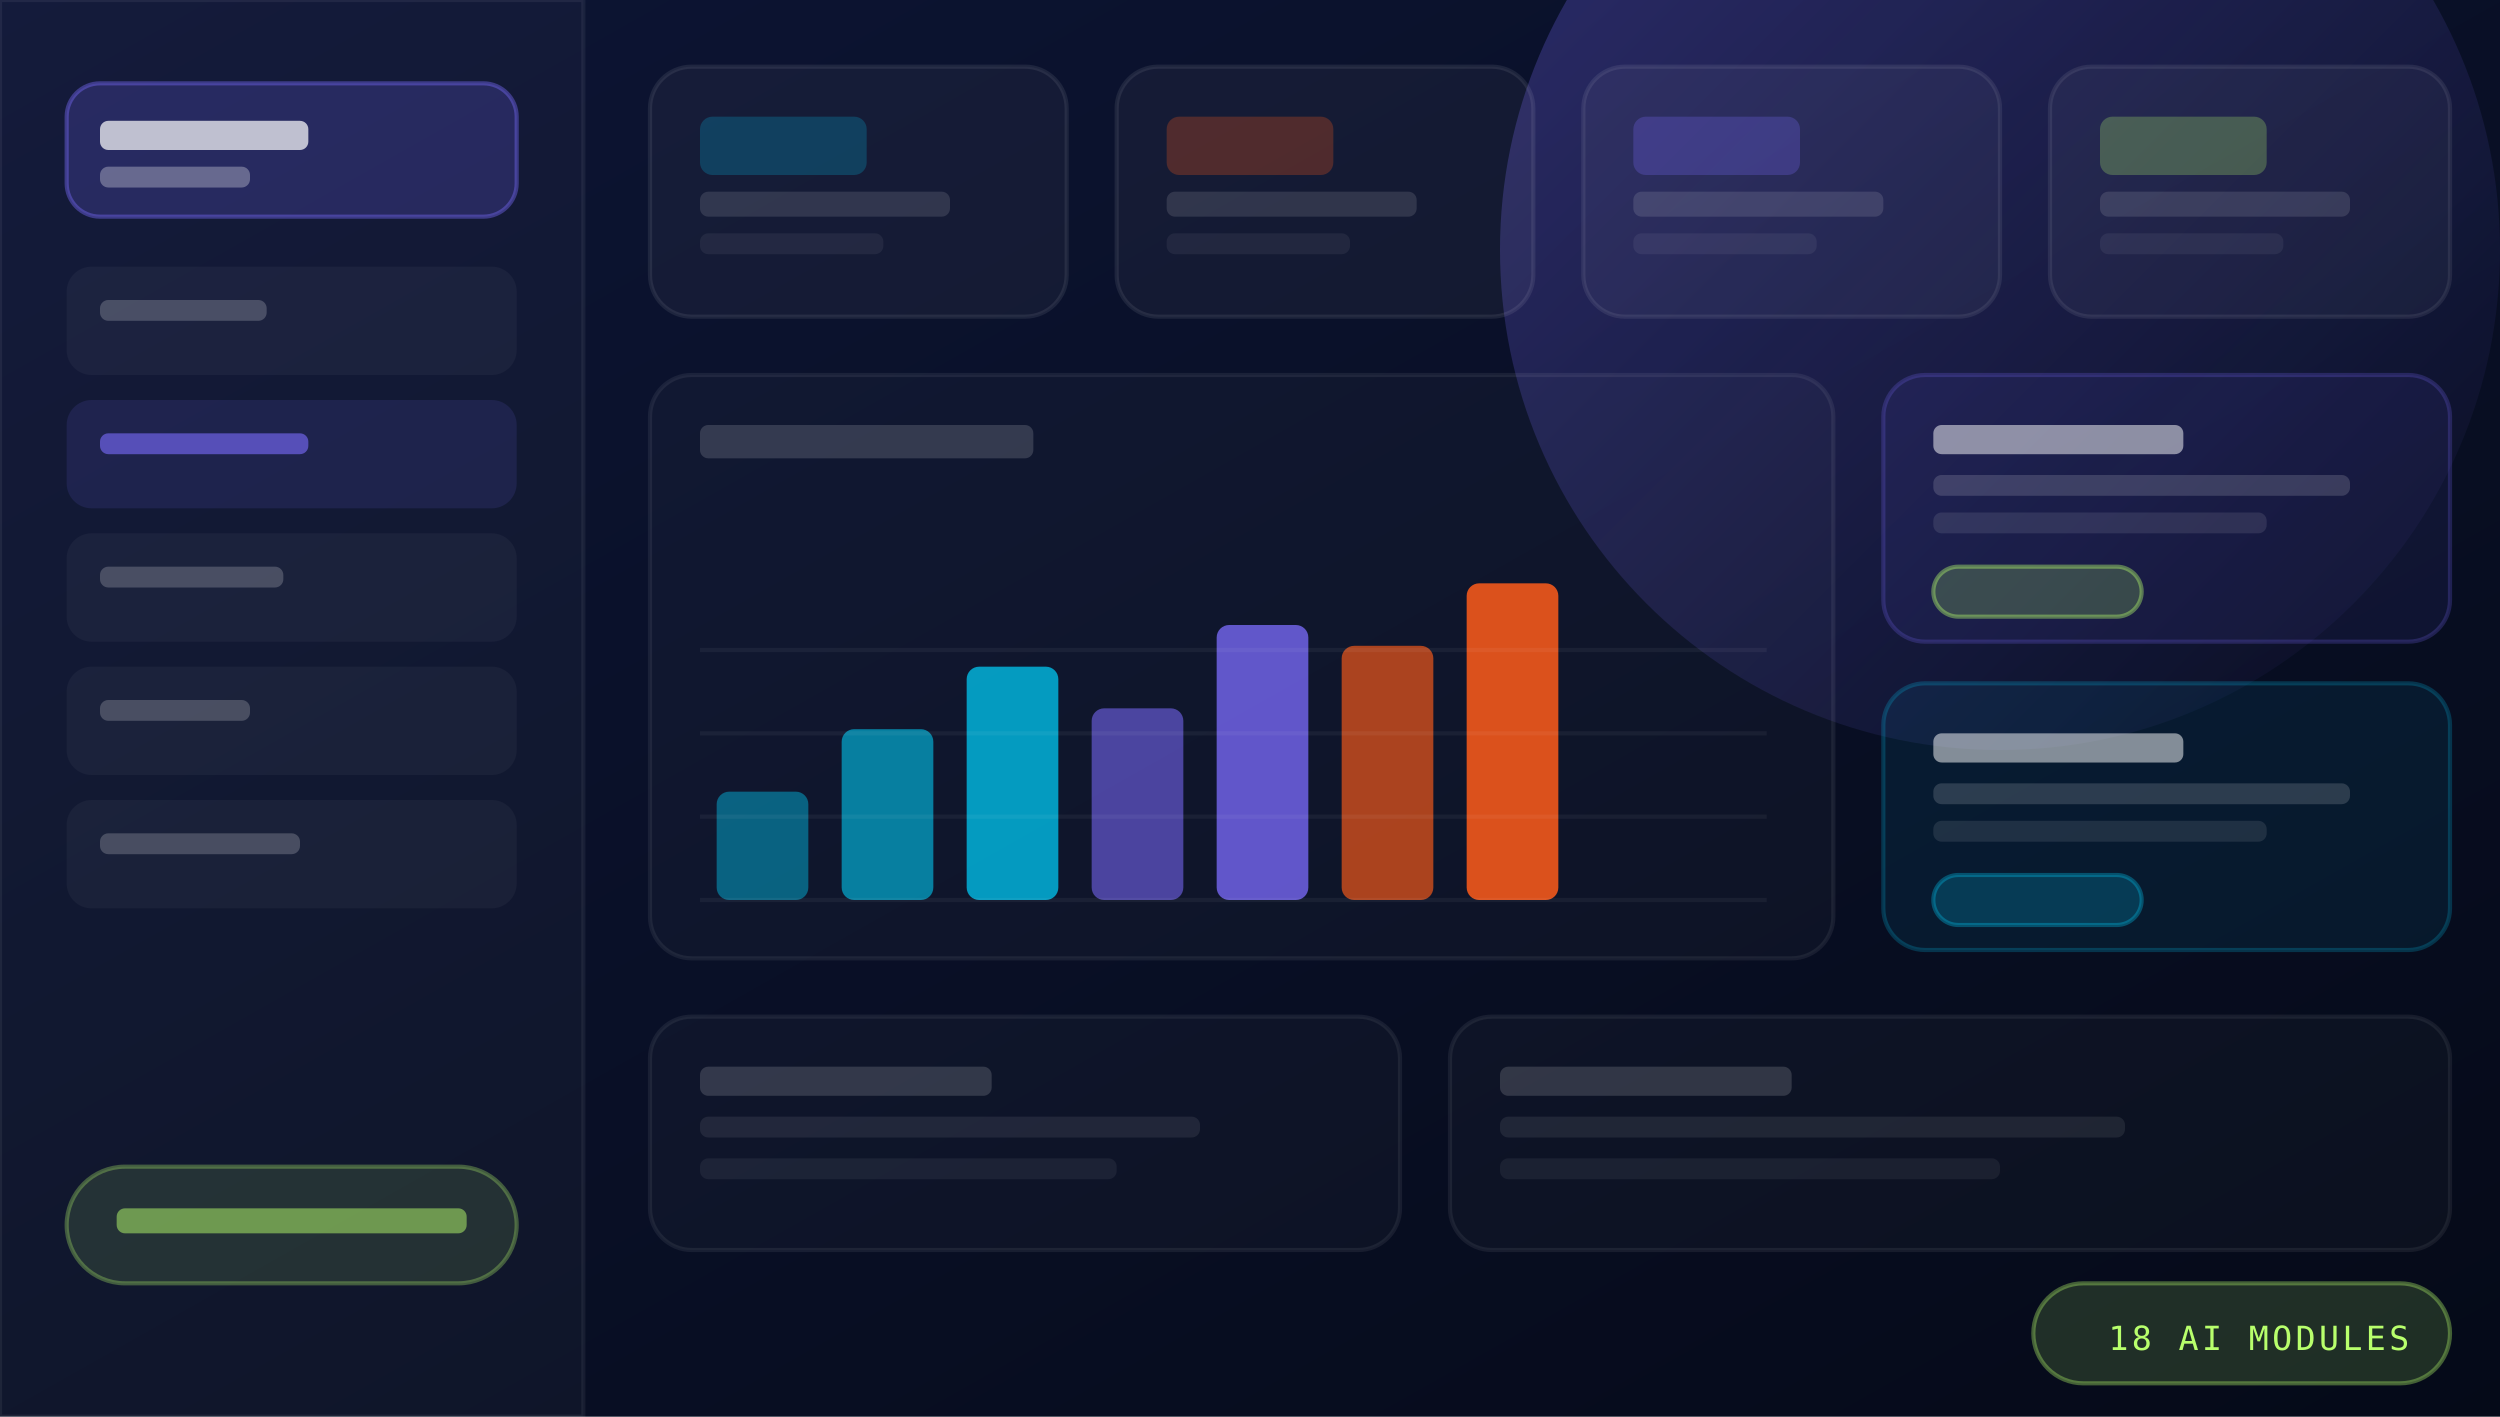
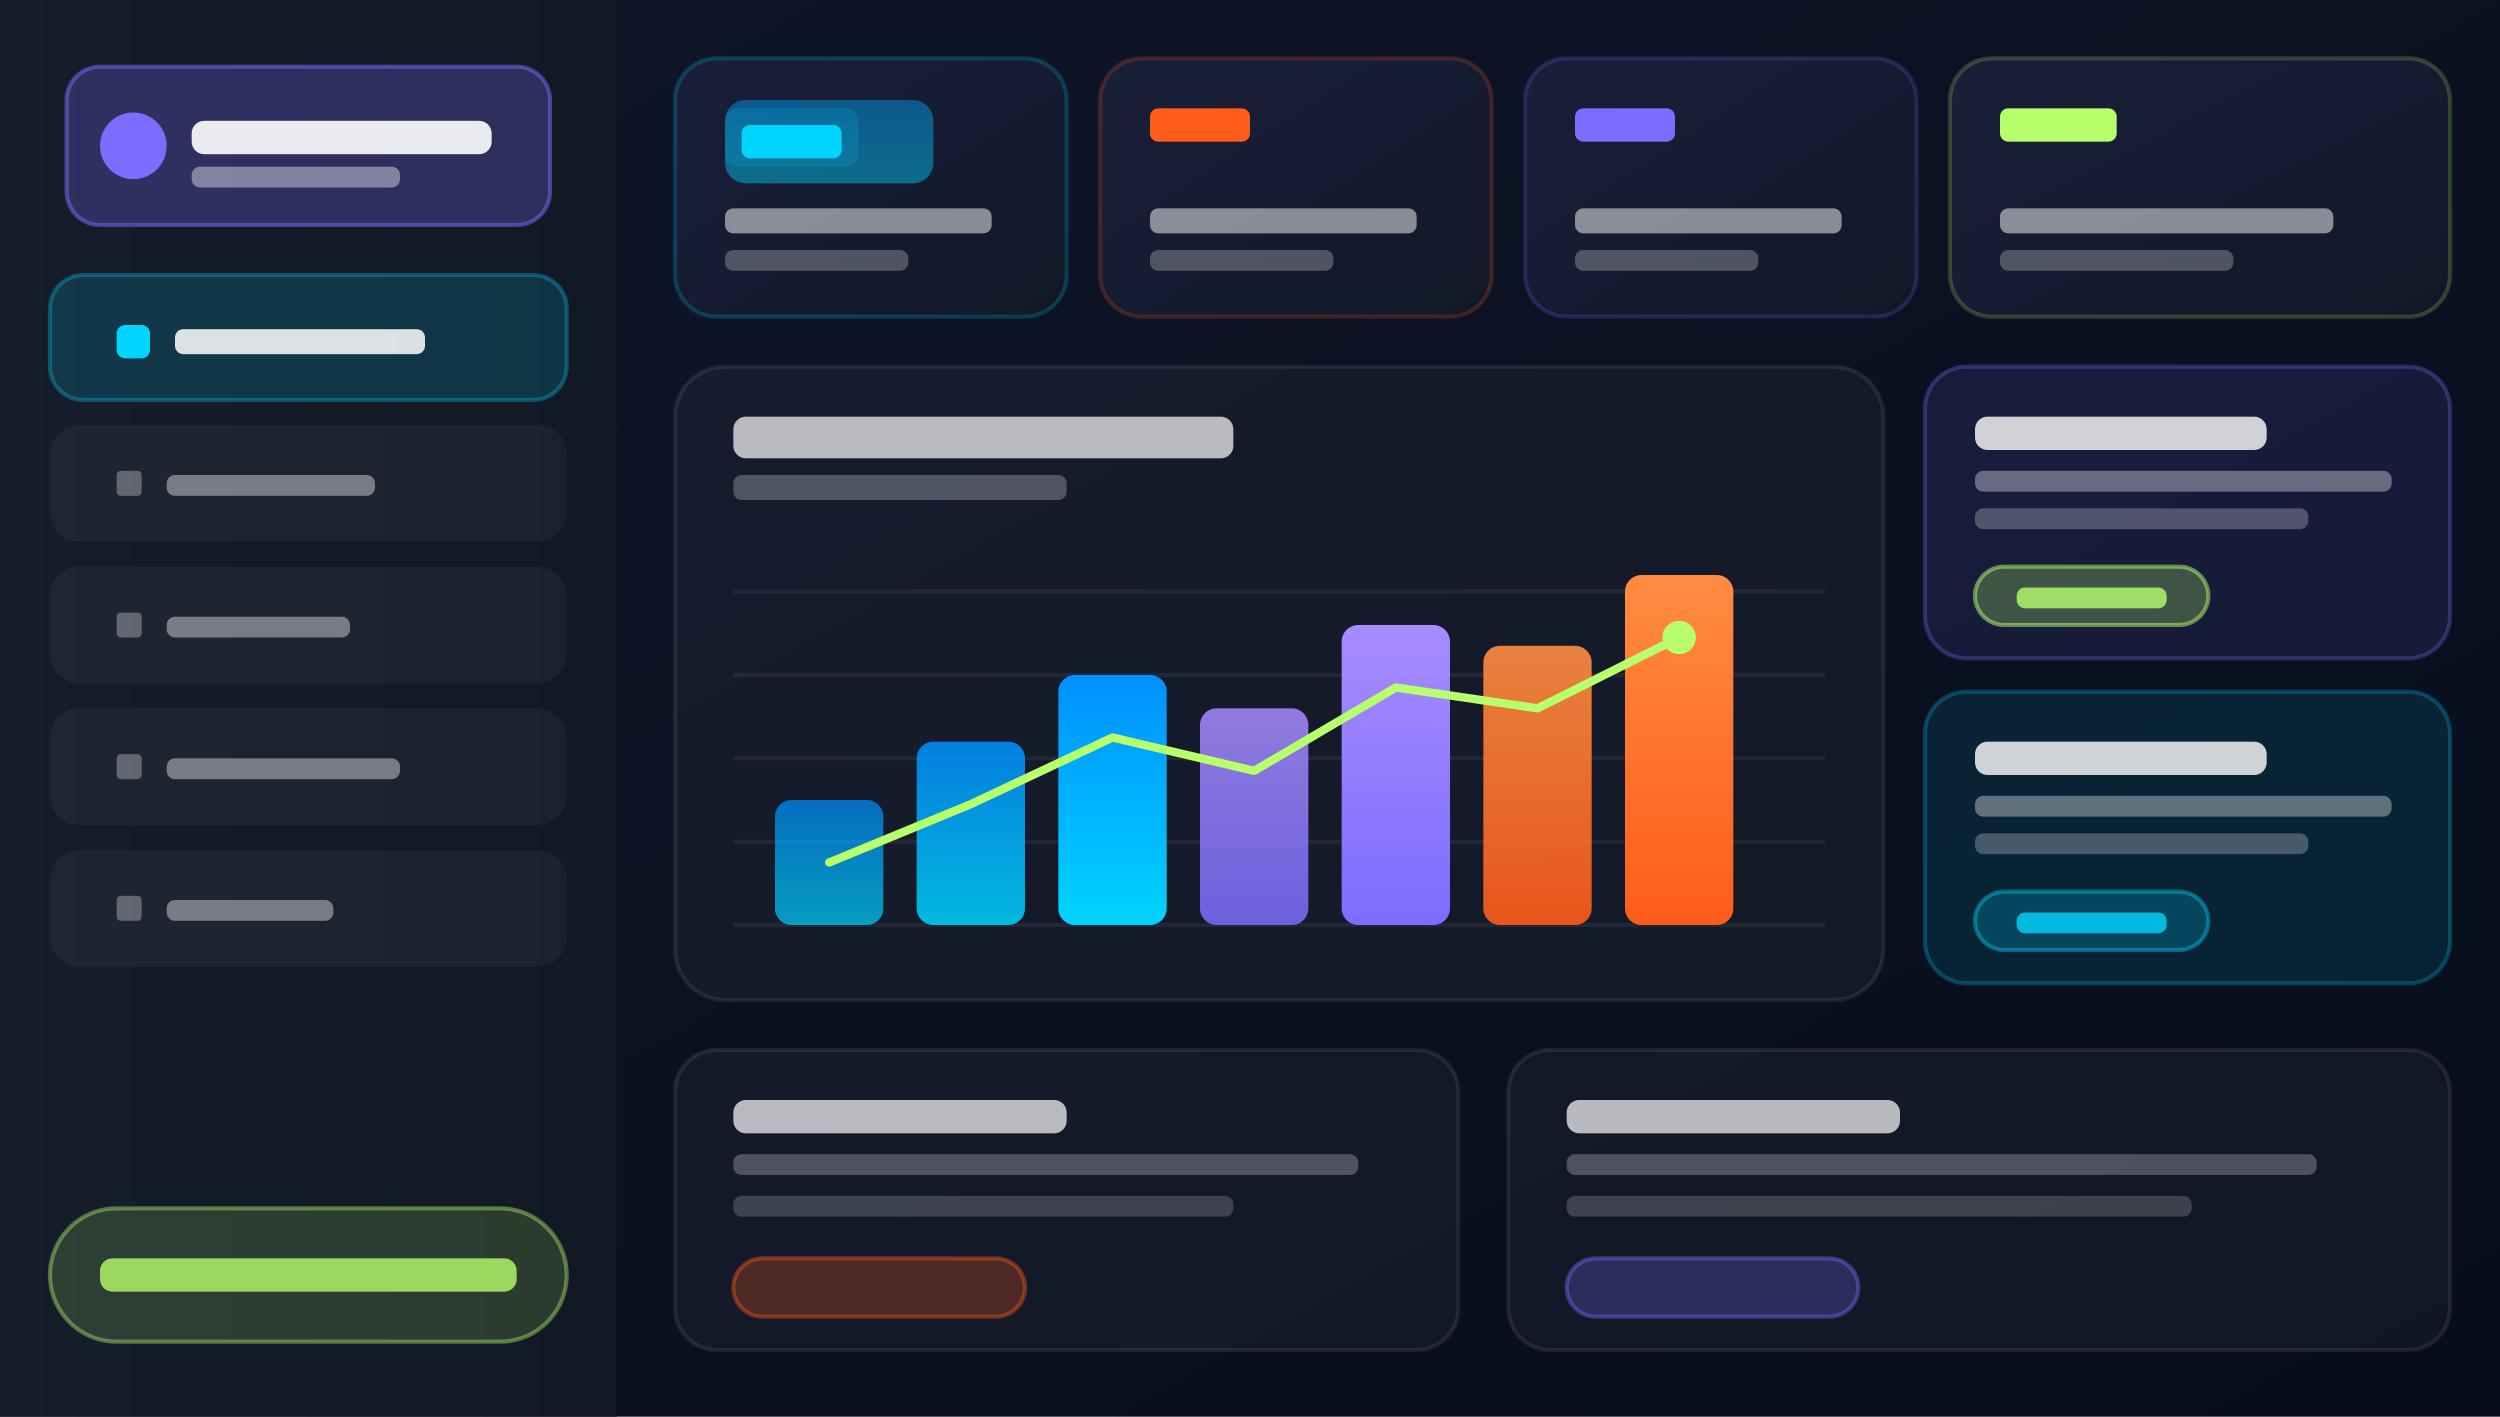
<svg xmlns="http://www.w3.org/2000/svg" viewBox="0 0 600 340" fill="none">
  <defs>
    <linearGradient id="bg" x1="0" y1="0" x2="1" y2="1">
-       <stop offset="0%" stop-color="#0d1535" />
-       <stop offset="100%" stop-color="#050a18" />
+       <stop offset="0%" stop-color="#0f1629" />
+       <stop offset="100%" stop-color="#070d1a" />
    </linearGradient>
-     <linearGradient id="purpleglow" x1="0" y1="0" x2="1" y2="1">
-       <stop offset="0%" stop-color="#7c6cff" stop-opacity="0.3" />
-       <stop offset="100%" stop-color="#7c6cff" stop-opacity="0" />
+     <linearGradient id="sidebar" x1="0" y1="0" x2="1" y2="0">
+       <stop offset="0%" stop-color="#111827" />
+       <stop offset="100%" stop-color="#0d1420" />
+     </linearGradient>
+     <linearGradient id="bar1" x1="0" y1="1" x2="0" y2="0">
+       <stop offset="0%" stop-color="#00D4FF" />
+       <stop offset="100%" stop-color="#0090ff" />
+     </linearGradient>
+     <linearGradient id="bar2" x1="0" y1="1" x2="0" y2="0">
+       <stop offset="0%" stop-color="#7c6cff" />
+       <stop offset="100%" stop-color="#a78bff" />
+     </linearGradient>
+     <linearGradient id="bar3" x1="0" y1="1" x2="0" y2="0">
+       <stop offset="0%" stop-color="#FF5C1A" />
+       <stop offset="100%" stop-color="#ff8c42" />
+     </linearGradient>
+     <linearGradient id="card1" x1="0" y1="0" x2="1" y2="1">
+       <stop offset="0%" stop-color="#1a1f3a" />
+       <stop offset="100%" stop-color="#111827" />
    </linearGradient>
  </defs>
  <rect width="600" height="340" fill="url(#bg)" />
-   <circle cx="480" cy="60" r="120" fill="url(#purpleglow)" />
-   <rect x="0" y="0" width="140" height="340" fill="rgba(255,255,255,0.03)" stroke="rgba(255,255,255,0.06)" stroke-width="1" />
-   <rect x="16" y="20" width="108" height="32" rx="8" fill="rgba(124,108,255,0.2)" stroke="rgba(124,108,255,0.4)" />
-   <rect x="24" y="29" width="50" height="7" rx="2" fill="rgba(255,255,255,0.7)" />
-   <rect x="24" y="40" width="36" height="5" rx="2" fill="rgba(255,255,255,0.3)" />
-   <rect x="16" y="64" width="108" height="26" rx="6" fill="rgba(255,255,255,0.04)" />
-   <rect x="24" y="72" width="40" height="5" rx="2" fill="rgba(255,255,255,0.2)" />
-   <rect x="16" y="96" width="108" height="26" rx="6" fill="rgba(124,108,255,0.12)" />
-   <rect x="24" y="104" width="50" height="5" rx="2" fill="rgba(124,108,255,0.6)" />
-   <rect x="16" y="128" width="108" height="26" rx="6" fill="rgba(255,255,255,0.04)" />
-   <rect x="24" y="136" width="44" height="5" rx="2" fill="rgba(255,255,255,0.2)" />
-   <rect x="16" y="160" width="108" height="26" rx="6" fill="rgba(255,255,255,0.04)" />
-   <rect x="24" y="168" width="36" height="5" rx="2" fill="rgba(255,255,255,0.2)" />
-   <rect x="16" y="192" width="108" height="26" rx="6" fill="rgba(255,255,255,0.04)" />
-   <rect x="24" y="200" width="48" height="5" rx="2" fill="rgba(255,255,255,0.2)" />
-   <rect x="16" y="280" width="108" height="28" rx="14" fill="rgba(184,255,108,0.12)" stroke="rgba(184,255,108,0.3)" />
-   <rect x="28" y="290" width="84" height="6" rx="2" fill="rgba(184,255,108,0.5)" />
-   <rect x="156" y="16" width="100" height="60" rx="10" fill="rgba(255,255,255,0.04)" stroke="rgba(255,255,255,0.08)" />
-   <rect x="168" y="28" width="40" height="14" rx="3" fill="rgba(0,212,255,0.2)" />
-   <rect x="168" y="46" width="60" height="6" rx="2" fill="rgba(255,255,255,0.12)" />
-   <rect x="168" y="56" width="44" height="5" rx="2" fill="rgba(255,255,255,0.06)" />
-   <rect x="268" y="16" width="100" height="60" rx="10" fill="rgba(255,255,255,0.04)" stroke="rgba(255,255,255,0.08)" />
-   <rect x="280" y="28" width="40" height="14" rx="3" fill="rgba(255,92,26,0.25)" />
-   <rect x="280" y="46" width="60" height="6" rx="2" fill="rgba(255,255,255,0.12)" />
-   <rect x="280" y="56" width="44" height="5" rx="2" fill="rgba(255,255,255,0.06)" />
-   <rect x="380" y="16" width="100" height="60" rx="10" fill="rgba(255,255,255,0.04)" stroke="rgba(255,255,255,0.08)" />
-   <rect x="392" y="28" width="40" height="14" rx="3" fill="rgba(124,108,255,0.25)" />
-   <rect x="392" y="46" width="60" height="6" rx="2" fill="rgba(255,255,255,0.12)" />
-   <rect x="392" y="56" width="44" height="5" rx="2" fill="rgba(255,255,255,0.06)" />
-   <rect x="492" y="16" width="96" height="60" rx="10" fill="rgba(255,255,255,0.04)" stroke="rgba(255,255,255,0.08)" />
-   <rect x="504" y="28" width="40" height="14" rx="3" fill="rgba(184,255,108,0.25)" />
-   <rect x="504" y="46" width="60" height="6" rx="2" fill="rgba(255,255,255,0.12)" />
-   <rect x="504" y="56" width="44" height="5" rx="2" fill="rgba(255,255,255,0.06)" />
-   <rect x="156" y="90" width="284" height="140" rx="10" fill="rgba(255,255,255,0.025)" stroke="rgba(255,255,255,0.07)" />
-   <rect x="168" y="102" width="80" height="8" rx="2" fill="rgba(255,255,255,0.15)" />
-   <rect x="172" y="190" width="22" height="26" rx="3" fill="rgba(0,212,255,0.4)" />
-   <rect x="202" y="175" width="22" height="41" rx="3" fill="rgba(0,212,255,0.55)" />
-   <rect x="232" y="160" width="22" height="56" rx="3" fill="rgba(0,212,255,0.7)" />
-   <rect x="262" y="170" width="22" height="46" rx="3" fill="rgba(124,108,255,0.55)" />
-   <rect x="292" y="150" width="22" height="66" rx="3" fill="rgba(124,108,255,0.75)" />
-   <rect x="322" y="155" width="22" height="61" rx="3" fill="rgba(255,92,26,0.65)" />
-   <rect x="352" y="140" width="22" height="76" rx="3" fill="rgba(255,92,26,0.85)" />
-   <g stroke="rgba(255,255,255,0.05)" stroke-width="1">
-     <line x1="168" y1="216" x2="424" y2="216" />
-     <line x1="168" y1="196" x2="424" y2="196" />
-     <line x1="168" y1="176" x2="424" y2="176" />
-     <line x1="168" y1="156" x2="424" y2="156" />
+   <rect x="0" y="0" width="148" height="340" fill="url(#sidebar)" />
+   <rect x="0" y="0" width="148" height="340" fill="rgba(255,255,255,0.02)" />
+   <rect x="16" y="16" width="116" height="38" rx="8" fill="rgba(124,108,255,0.25)" stroke="rgba(124,108,255,0.5)" stroke-width="1" />
+   <circle cx="32" cy="35" r="8" fill="#7c6cff" />
+   <rect x="46" y="29" width="72" height="8" rx="3" fill="white" opacity="0.9" />
+   <rect x="46" y="40" width="50" height="5" rx="2" fill="rgba(255,255,255,0.4)" />
+   <rect x="12" y="66" width="124" height="30" rx="8" fill="rgba(0,212,255,0.15)" stroke="rgba(0,212,255,0.3)" stroke-width="1" />
+   <rect x="28" y="78" width="8" height="8" rx="2" fill="#00D4FF" />
+   <rect x="42" y="79" width="60" height="6" rx="2" fill="white" opacity="0.85" />
+   <rect x="12" y="102" width="124" height="28" rx="7" fill="rgba(255,255,255,0.04)" />
+   <rect x="28" y="113" width="6" height="6" rx="1" fill="rgba(255,255,255,0.3)" />
+   <rect x="40" y="114" width="50" height="5" rx="2" fill="rgba(255,255,255,0.4)" />
+   <rect x="12" y="136" width="124" height="28" rx="7" fill="rgba(255,255,255,0.04)" />
+   <rect x="28" y="147" width="6" height="6" rx="1" fill="rgba(255,255,255,0.3)" />
+   <rect x="40" y="148" width="44" height="5" rx="2" fill="rgba(255,255,255,0.4)" />
+   <rect x="12" y="170" width="124" height="28" rx="7" fill="rgba(255,255,255,0.04)" />
+   <rect x="28" y="181" width="6" height="6" rx="1" fill="rgba(255,255,255,0.3)" />
+   <rect x="40" y="182" width="56" height="5" rx="2" fill="rgba(255,255,255,0.4)" />
+   <rect x="12" y="204" width="124" height="28" rx="7" fill="rgba(255,255,255,0.04)" />
+   <rect x="28" y="215" width="6" height="6" rx="1" fill="rgba(255,255,255,0.3)" />
+   <rect x="40" y="216" width="40" height="5" rx="2" fill="rgba(255,255,255,0.4)" />
+   <rect x="12" y="290" width="124" height="32" rx="16" fill="rgba(184,255,108,0.15)" stroke="rgba(184,255,108,0.4)" stroke-width="1" />
+   <rect x="24" y="302" width="100" height="8" rx="3" fill="#b8ff6c" opacity="0.8" />
+   <rect x="162" y="14" width="94" height="62" rx="10" fill="url(#card1)" stroke="rgba(0,212,255,0.2)" stroke-width="1" />
+   <rect x="174" y="24" width="50" height="20" rx="5" fill="rgba(0,212,255,0.2)" />
+   <rect x="174" y="24" width="50" height="20" rx="5" fill="url(#bar1)" opacity="0.3" />
+   <rect x="174" y="26" width="32" height="14" rx="3" fill="#00D4FF" opacity="0.15" />
+   <rect x="178" y="30" width="24" height="8" rx="2" fill="#00D4FF" />
+   <rect x="174" y="50" width="64" height="6" rx="2" fill="rgba(255,255,255,0.5)" />
+   <rect x="174" y="60" width="44" height="5" rx="2" fill="rgba(255,255,255,0.25)" />
+   <rect x="264" y="14" width="94" height="62" rx="10" fill="url(#card1)" stroke="rgba(255,92,26,0.2)" stroke-width="1" />
+   <rect x="276" y="26" width="24" height="8" rx="2" fill="#FF5C1A" />
+   <rect x="276" y="50" width="64" height="6" rx="2" fill="rgba(255,255,255,0.5)" />
+   <rect x="276" y="60" width="44" height="5" rx="2" fill="rgba(255,255,255,0.25)" />
+   <rect x="366" y="14" width="94" height="62" rx="10" fill="url(#card1)" stroke="rgba(124,108,255,0.2)" stroke-width="1" />
+   <rect x="378" y="26" width="24" height="8" rx="2" fill="#7c6cff" />
+   <rect x="378" y="50" width="64" height="6" rx="2" fill="rgba(255,255,255,0.5)" />
+   <rect x="378" y="60" width="44" height="5" rx="2" fill="rgba(255,255,255,0.25)" />
+   <rect x="468" y="14" width="120" height="62" rx="10" fill="url(#card1)" stroke="rgba(184,255,108,0.2)" stroke-width="1" />
+   <rect x="480" y="26" width="28" height="8" rx="2" fill="#b8ff6c" />
+   <rect x="480" y="50" width="80" height="6" rx="2" fill="rgba(255,255,255,0.5)" />
+   <rect x="480" y="60" width="56" height="5" rx="2" fill="rgba(255,255,255,0.25)" />
+   <rect x="162" y="88" width="290" height="152" rx="12" fill="rgba(255,255,255,0.04)" stroke="rgba(255,255,255,0.08)" stroke-width="1" />
+   <rect x="176" y="100" width="120" height="10" rx="3" fill="rgba(255,255,255,0.7)" />
+   <rect x="176" y="114" width="80" height="6" rx="2" fill="rgba(255,255,255,0.25)" />
+   <g stroke="rgba(255,255,255,0.06)" stroke-width="1">
+     <line x1="176" y1="222" x2="438" y2="222" />
+     <line x1="176" y1="202" x2="438" y2="202" />
+     <line x1="176" y1="182" x2="438" y2="182" />
+     <line x1="176" y1="162" x2="438" y2="162" />
+     <line x1="176" y1="142" x2="438" y2="142" />
  </g>
-   <rect x="452" y="90" width="136" height="64" rx="10" fill="rgba(124,108,255,0.08)" stroke="rgba(124,108,255,0.22)" />
-   <rect x="464" y="102" width="60" height="7" rx="2" fill="rgba(255,255,255,0.5)" />
-   <rect x="464" y="114" width="100" height="5" rx="2" fill="rgba(255,255,255,0.15)" />
-   <rect x="464" y="123" width="80" height="5" rx="2" fill="rgba(255,255,255,0.1)" />
-   <rect x="464" y="136" width="50" height="12" rx="6" fill="rgba(184,255,108,0.2)" stroke="rgba(184,255,108,0.4)" />
-   <rect x="452" y="164" width="136" height="64" rx="10" fill="rgba(0,212,255,0.07)" stroke="rgba(0,212,255,0.2)" />
-   <rect x="464" y="176" width="60" height="7" rx="2" fill="rgba(255,255,255,0.5)" />
-   <rect x="464" y="188" width="100" height="5" rx="2" fill="rgba(255,255,255,0.15)" />
-   <rect x="464" y="197" width="80" height="5" rx="2" fill="rgba(255,255,255,0.1)" />
-   <rect x="464" y="210" width="50" height="12" rx="6" fill="rgba(0,212,255,0.18)" stroke="rgba(0,212,255,0.3)" />
-   <rect x="156" y="244" width="180" height="56" rx="10" fill="rgba(255,255,255,0.025)" stroke="rgba(255,255,255,0.07)" />
-   <rect x="168" y="256" width="70" height="7" rx="2" fill="rgba(255,255,255,0.15)" />
-   <rect x="168" y="268" width="120" height="5" rx="2" fill="rgba(255,255,255,0.08)" />
-   <rect x="168" y="278" width="100" height="5" rx="2" fill="rgba(255,255,255,0.06)" />
-   <rect x="348" y="244" width="240" height="56" rx="10" fill="rgba(255,255,255,0.025)" stroke="rgba(255,255,255,0.07)" />
-   <rect x="360" y="256" width="70" height="7" rx="2" fill="rgba(255,255,255,0.15)" />
-   <rect x="360" y="268" width="150" height="5" rx="2" fill="rgba(255,255,255,0.08)" />
-   <rect x="360" y="278" width="120" height="5" rx="2" fill="rgba(255,255,255,0.06)" />
-   <rect x="488" y="308" width="100" height="24" rx="12" fill="rgba(184,255,108,0.15)" stroke="rgba(184,255,108,0.35)" />
-   <text x="506" y="324" font-family="monospace" font-size="8" fill="#b8ff6c" letter-spacing="0.1em">18 AI MODULES</text>
+   <rect x="186" y="192" width="26" height="30" rx="4" fill="url(#bar1)" opacity="0.7" />
+   <rect x="220" y="178" width="26" height="44" rx="4" fill="url(#bar1)" opacity="0.85" />
+   <rect x="254" y="162" width="26" height="60" rx="4" fill="url(#bar1)" />
+   <rect x="288" y="170" width="26" height="52" rx="4" fill="url(#bar2)" opacity="0.85" />
+   <rect x="322" y="150" width="26" height="72" rx="4" fill="url(#bar2)" />
+   <rect x="356" y="155" width="26" height="67" rx="4" fill="url(#bar3)" opacity="0.9" />
+   <rect x="390" y="138" width="26" height="84" rx="4" fill="url(#bar3)" />
+   <polyline points="199,207 233,193 267,177 301,185 335,165 369,170 403,153" stroke="#b8ff6c" stroke-width="2" fill="none" stroke-linecap="round" stroke-linejoin="round" />
+   <circle cx="403" cy="153" r="4" fill="#b8ff6c" />
+   <rect x="462" y="88" width="126" height="70" rx="10" fill="rgba(124,108,255,0.12)" stroke="rgba(124,108,255,0.3)" stroke-width="1" />
+   <rect x="474" y="100" width="70" height="8" rx="3" fill="white" opacity="0.8" />
+   <rect x="474" y="113" width="100" height="5" rx="2" fill="rgba(255,255,255,0.35)" />
+   <rect x="474" y="122" width="80" height="5" rx="2" fill="rgba(255,255,255,0.25)" />
+   <rect x="474" y="136" width="56" height="14" rx="7" fill="rgba(184,255,108,0.25)" stroke="rgba(184,255,108,0.5)" stroke-width="1" />
+   <rect x="484" y="141" width="36" height="5" rx="2" fill="#b8ff6c" opacity="0.8" />
+   <rect x="462" y="166" width="126" height="70" rx="10" fill="rgba(0,212,255,0.1)" stroke="rgba(0,212,255,0.25)" stroke-width="1" />
+   <rect x="474" y="178" width="70" height="8" rx="3" fill="white" opacity="0.8" />
+   <rect x="474" y="191" width="100" height="5" rx="2" fill="rgba(255,255,255,0.35)" />
+   <rect x="474" y="200" width="80" height="5" rx="2" fill="rgba(255,255,255,0.25)" />
+   <rect x="474" y="214" width="56" height="14" rx="7" fill="rgba(0,212,255,0.2)" stroke="rgba(0,212,255,0.4)" stroke-width="1" />
+   <rect x="484" y="219" width="36" height="5" rx="2" fill="#00D4FF" opacity="0.8" />
+   <rect x="162" y="252" width="188" height="72" rx="10" fill="rgba(255,255,255,0.04)" stroke="rgba(255,255,255,0.08)" stroke-width="1" />
+   <rect x="176" y="264" width="80" height="8" rx="3" fill="rgba(255,255,255,0.7)" />
+   <rect x="176" y="277" width="150" height="5" rx="2" fill="rgba(255,255,255,0.25)" />
+   <rect x="176" y="287" width="120" height="5" rx="2" fill="rgba(255,255,255,0.18)" />
+   <rect x="176" y="302" width="70" height="14" rx="7" fill="rgba(255,92,26,0.25)" stroke="rgba(255,92,26,0.4)" stroke-width="1" />
+   <rect x="362" y="252" width="226" height="72" rx="10" fill="rgba(255,255,255,0.04)" stroke="rgba(255,255,255,0.08)" stroke-width="1" />
+   <rect x="376" y="264" width="80" height="8" rx="3" fill="rgba(255,255,255,0.7)" />
+   <rect x="376" y="277" width="180" height="5" rx="2" fill="rgba(255,255,255,0.25)" />
+   <rect x="376" y="287" width="150" height="5" rx="2" fill="rgba(255,255,255,0.18)" />
+   <rect x="376" y="302" width="70" height="14" rx="7" fill="rgba(124,108,255,0.25)" stroke="rgba(124,108,255,0.4)" stroke-width="1" />
</svg>
